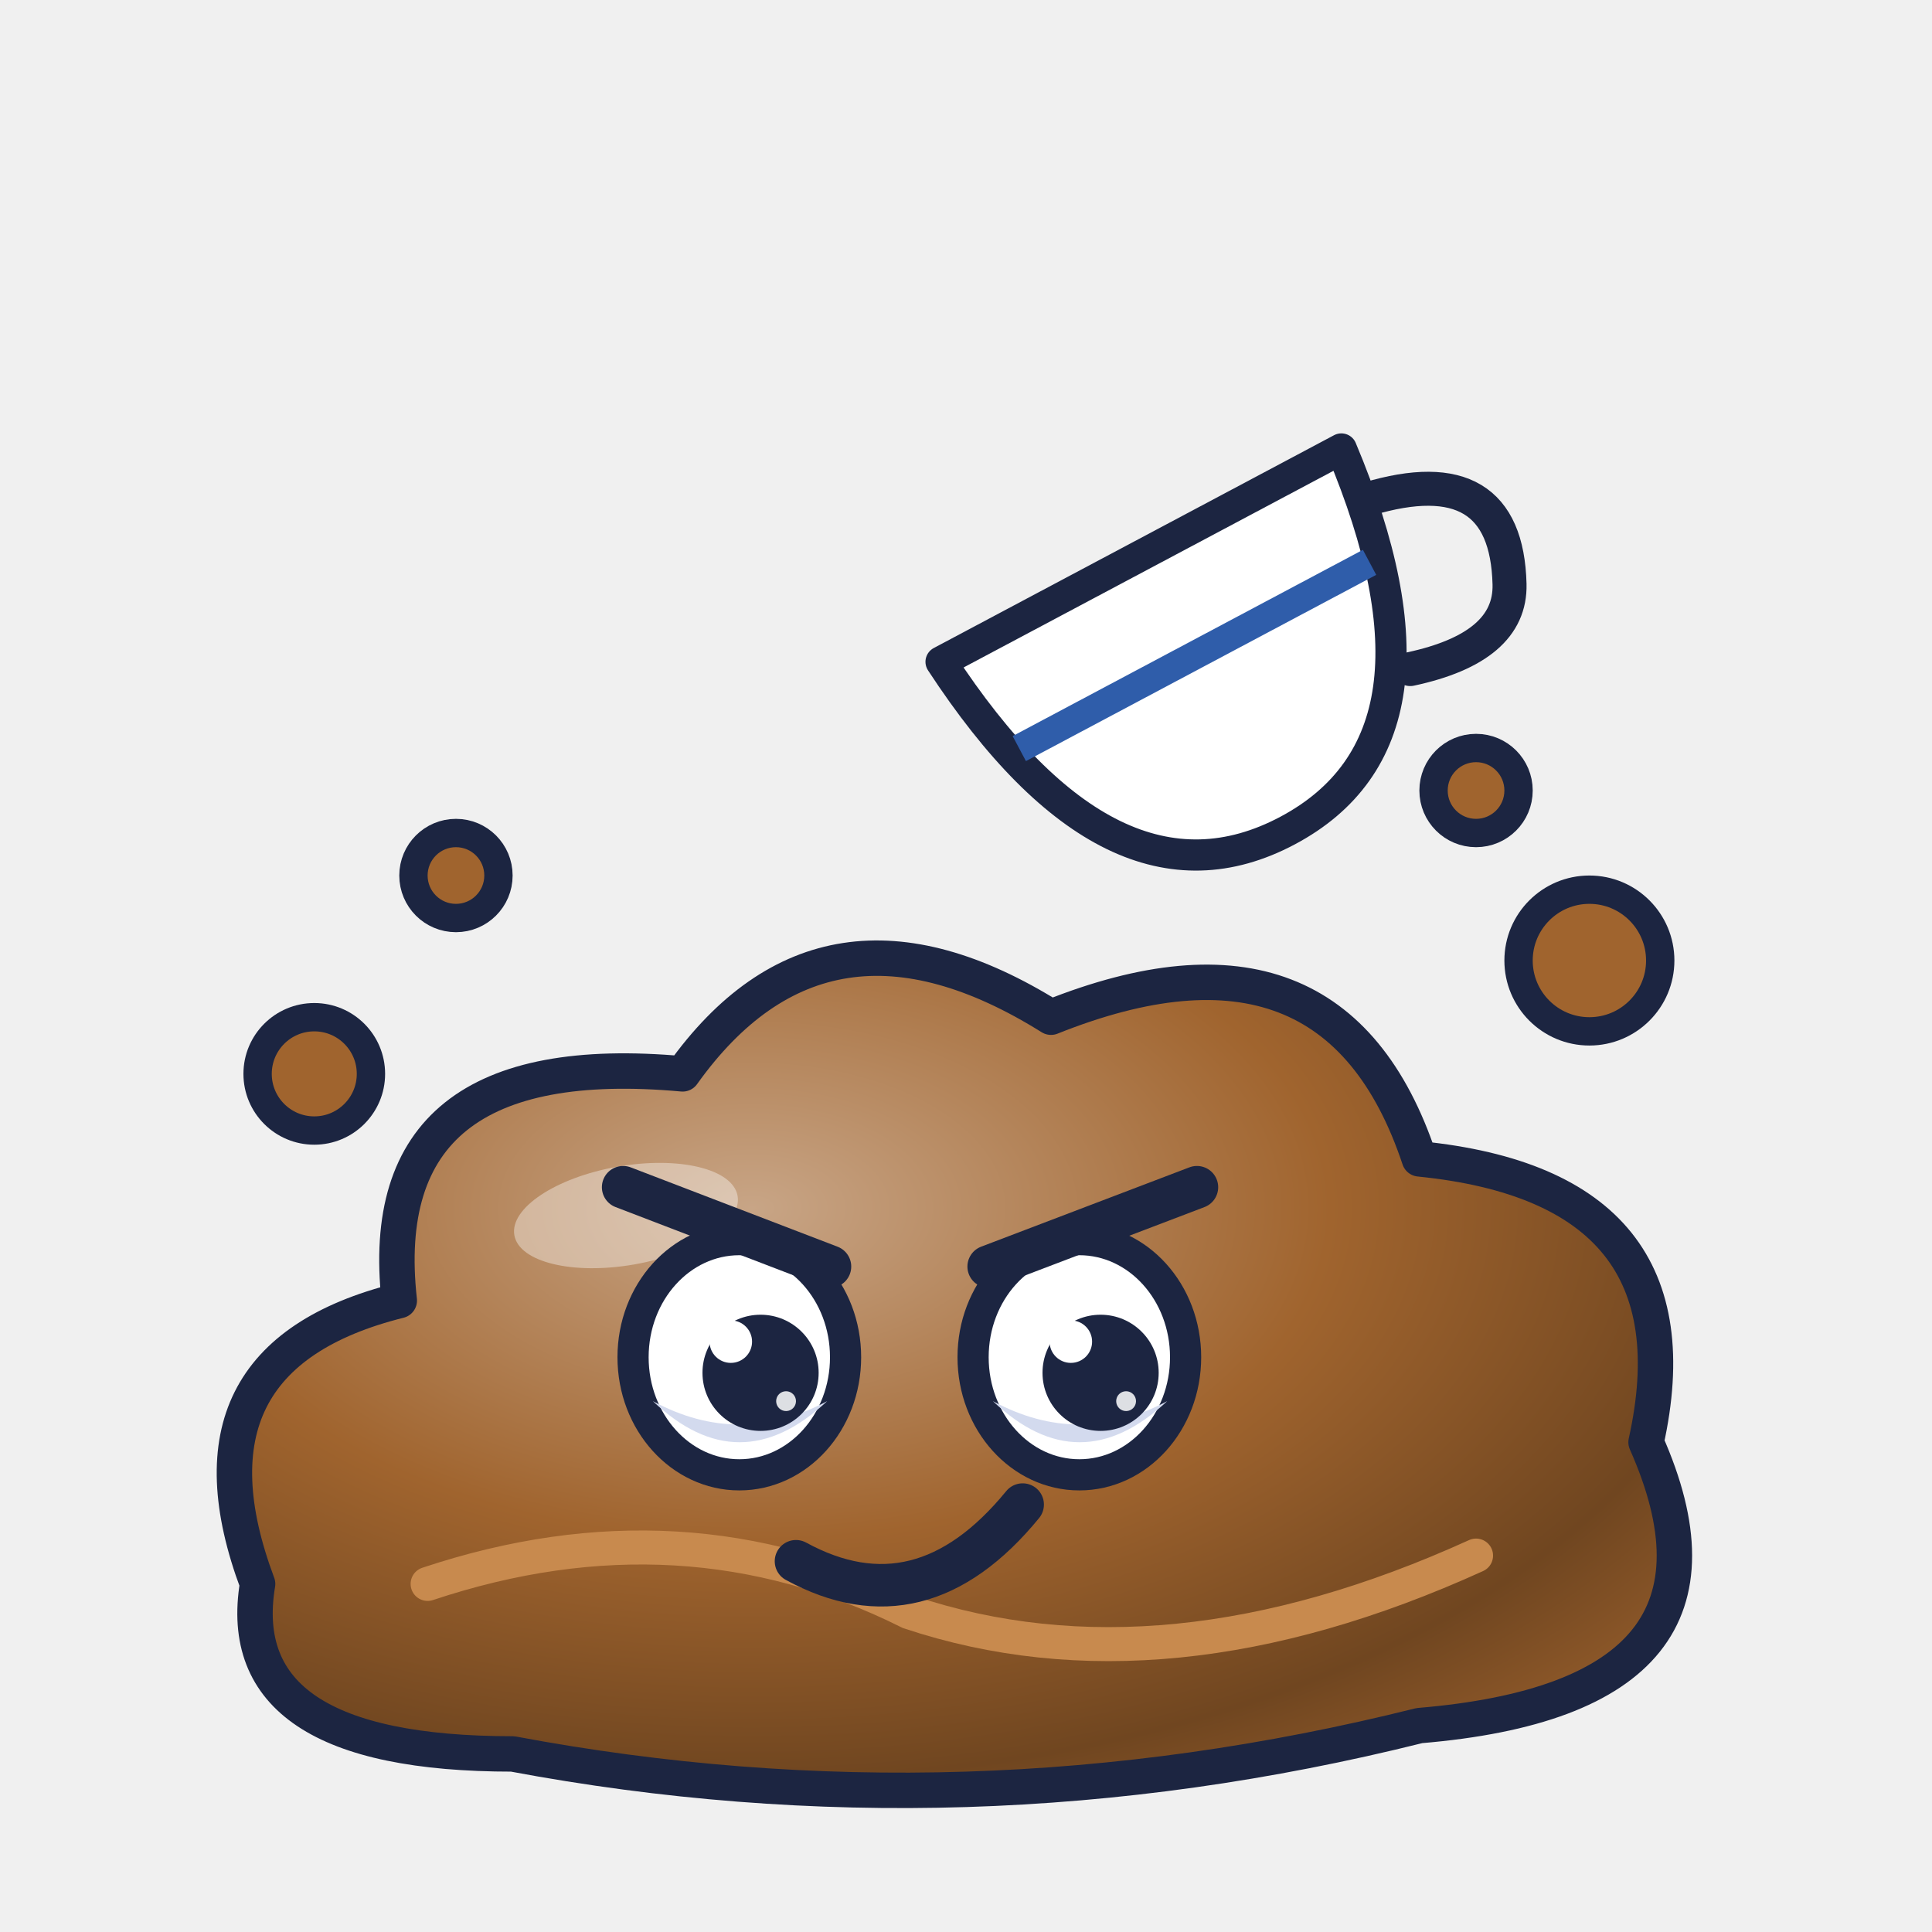
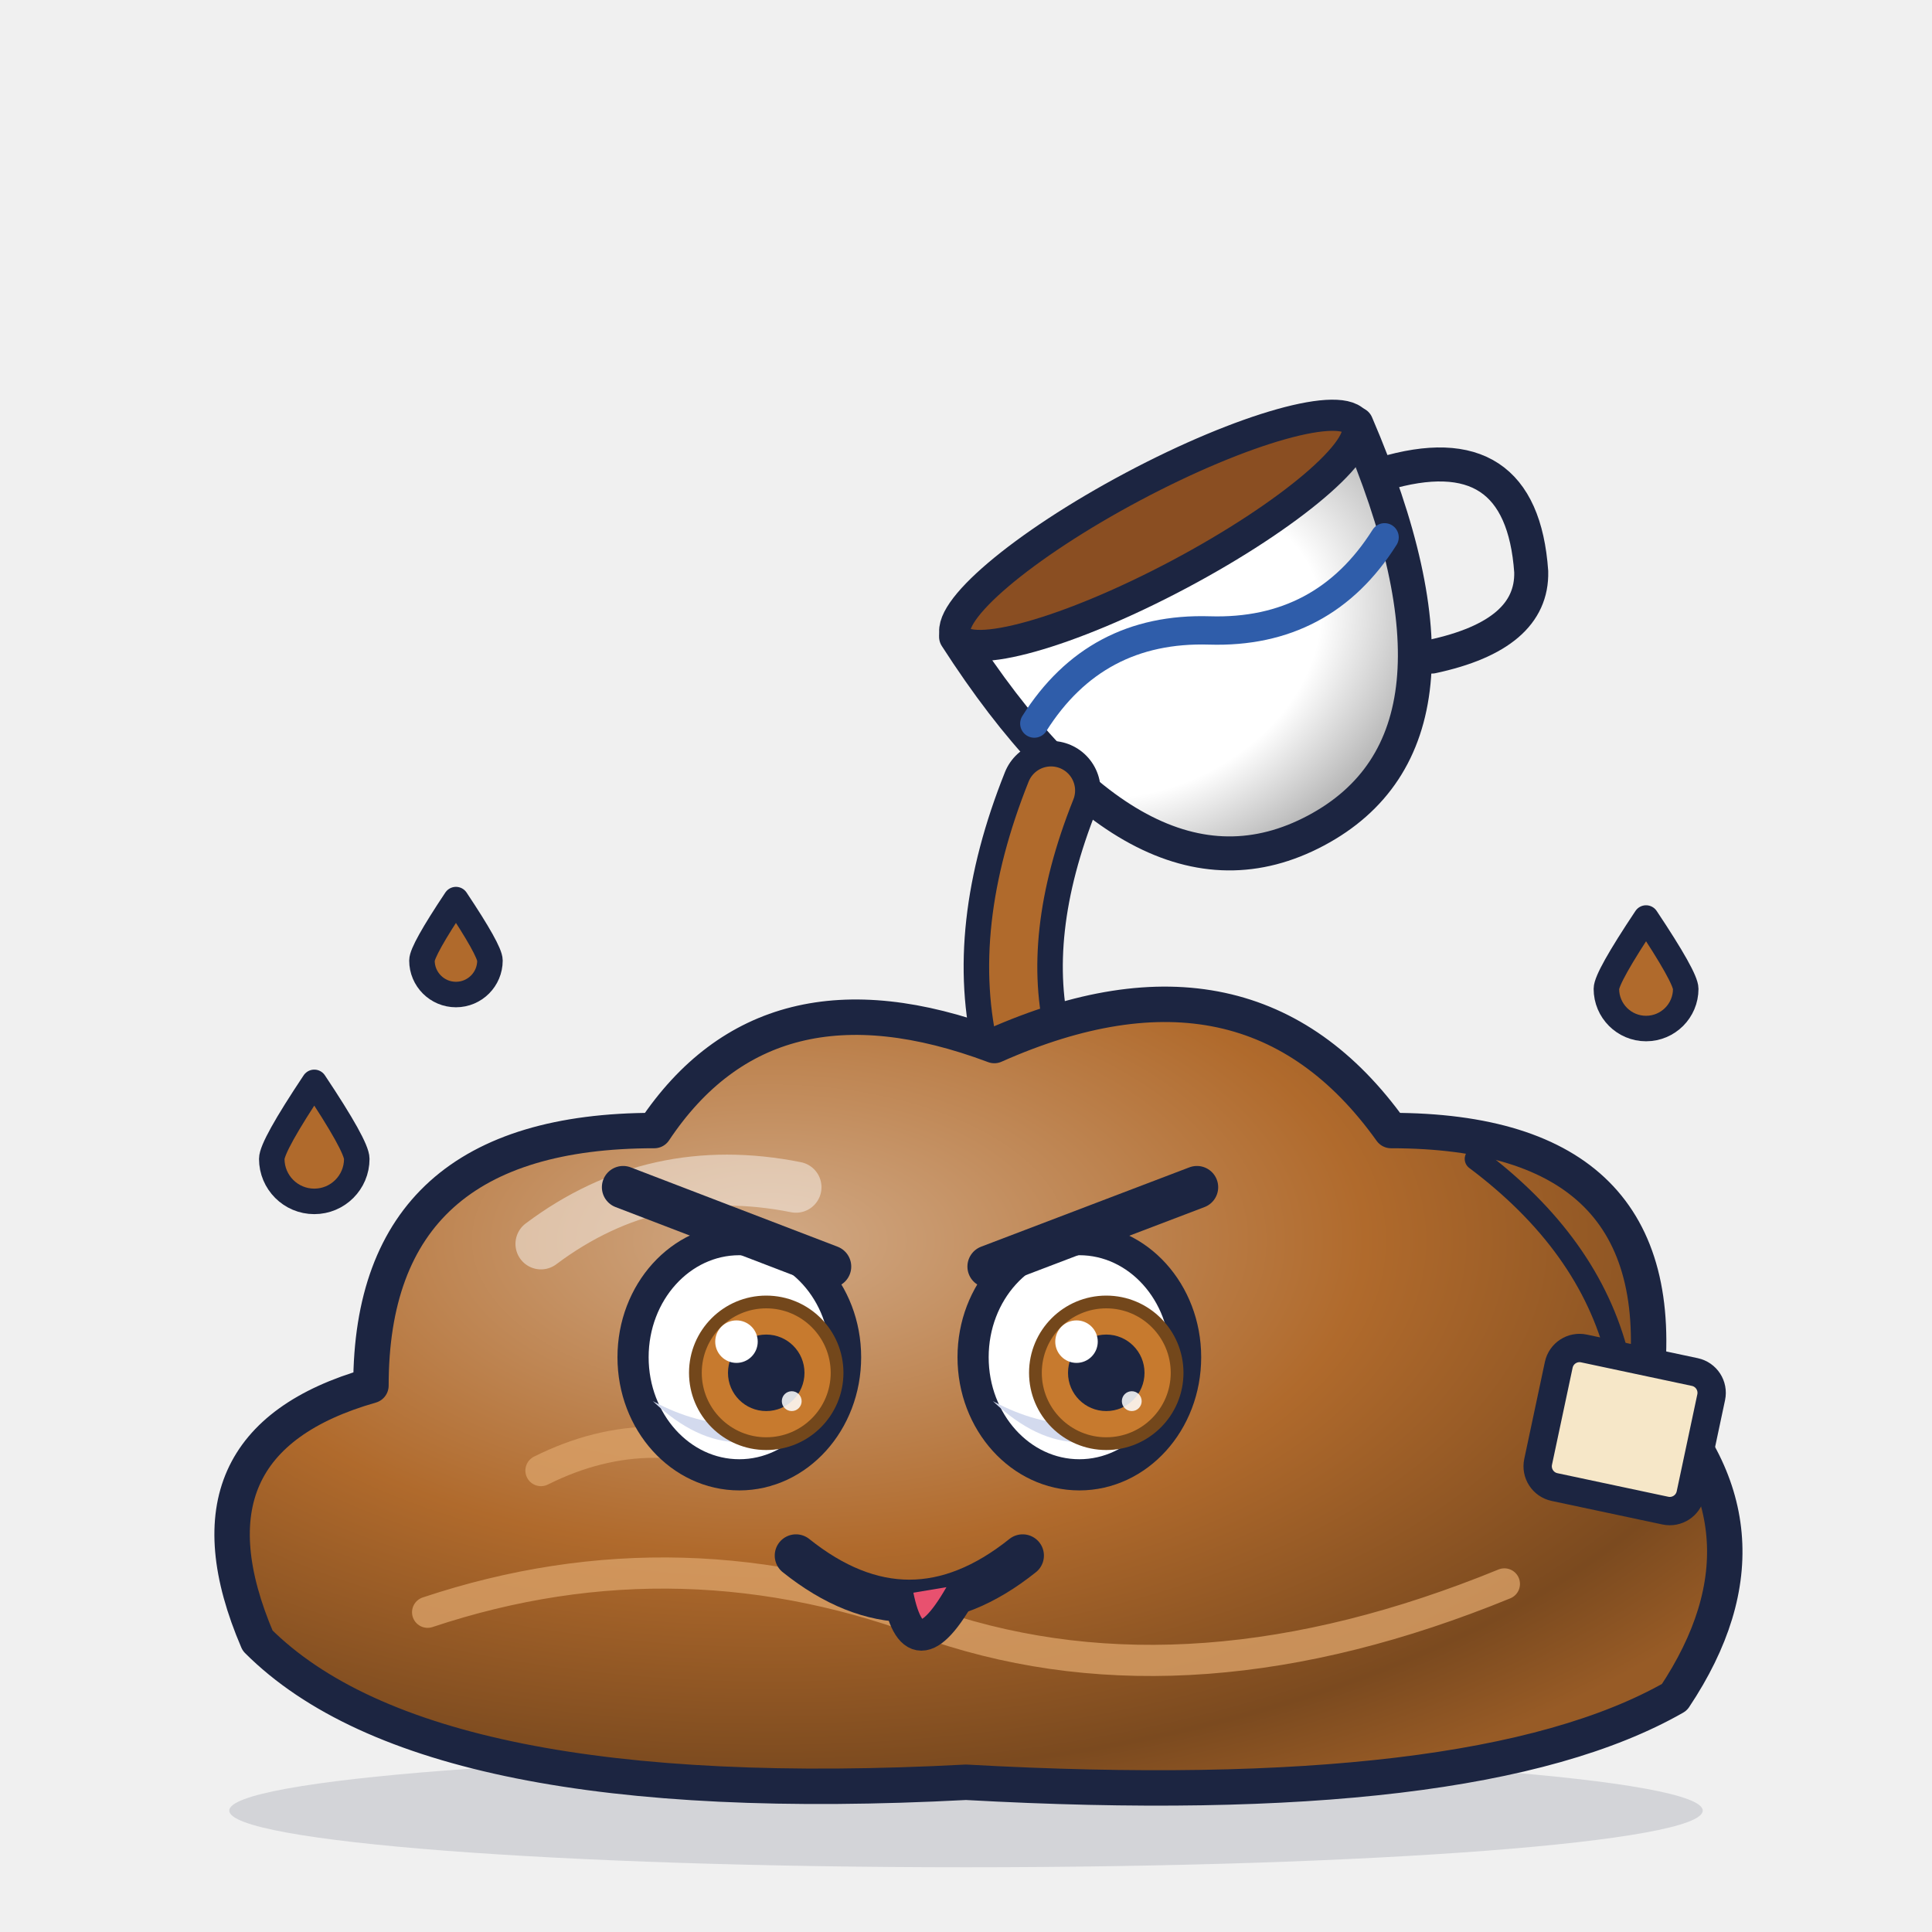
<svg aria-hidden="true" viewBox="0 0 120 120">
  <defs>
+     <radialGradient id="m-teefleck__b" cx="36%" cy="30%" r="80%">
+       <stop offset="0" stop-color="#d1a985" />
+       <stop offset=".5" stop-color="#b06a2c" />
+       <stop offset=".86" stop-color="#7b4a1f" />
+       <stop offset="1" stop-color="#975b26" />
+     </radialGradient>
    <radialGradient id="m-teefleck__a" cx="36%" cy="30%" r="80%">
-       <stop offset="0" stop-color="#c8a586" />
-       <stop offset=".5" stop-color="#a0642e" />
-       <stop offset=".86" stop-color="#704620" />
-       <stop offset="1" stop-color="#8a5628" />
+       <stop offset="0" stop-color="#fff" />
+       <stop offset=".5" stop-color="#fff" />
+       <stop offset=".86" stop-color="#b3b3b3" />
+       <stop offset="1" stop-color="#dbdbdb" />
    </radialGradient>
  </defs>
  <g transform="matrix(.88 0 0 .88 7.2 13.9)">
-     <path fill="url(#m-teefleck__a)" stroke="#1c2541" stroke-linecap="round" stroke-linejoin="round" stroke-width="2.5" d="M10 96Q4 80 20 76q-2-18 20-16 10-14 26-4 20-8 26 10 20 2 16 20 8 18-16 20-32 8-64 2-20 0-18-12" />
-     <path fill="none" stroke="#c88a4e" stroke-linecap="round" stroke-width="2.4" d="M22 96q18-6 34 2 18 6 40-4" />
-     <circle cx="14" cy="60" r="4" fill="#a0642e" stroke="#1c2541" stroke-linecap="round" stroke-linejoin="round" stroke-width="2" />
-     <circle cx="104" cy="52" r="5" fill="#a0642e" stroke="#1c2541" stroke-linecap="round" stroke-linejoin="round" stroke-width="2" />
-     <circle cx="96" cy="40" r="3" fill="#a0642e" stroke="#1c2541" stroke-linecap="round" stroke-linejoin="round" stroke-width="2" />
-     <circle cx="24" cy="46" r="3" fill="#a0642e" stroke="#1c2541" stroke-linecap="round" stroke-linejoin="round" stroke-width="2" />
-     <path fill="#fff" stroke="#1c2541" stroke-linecap="round" stroke-linejoin="round" stroke-width="2.2" d="M62 22h32q-2 22-16 22T62 22" transform="rotate(-28 78 34)" />
-     <path fill="none" stroke="#1c2541" stroke-linecap="round" stroke-linejoin="round" stroke-width="2.4" d="M94 26q10 2 6 10-2 4-9 2" transform="rotate(-28 78 34)" />
-     <path stroke="#2f5daa" stroke-width="2" d="M64 30h28" transform="rotate(-28 78 34)" />
-     <ellipse cx="36" cy="70" fill="#fff" opacity=".38" rx="8" ry="3.5" transform="rotate(-10 36 70)" />
+     <ellipse cx="60" cy="112" fill="#1c2541" opacity=".14" rx="52" ry="4" />
+     <g stroke-linecap="round" transform="rotate(-28 80 34)">
+       <path fill="url(#m-teefleck__a)" stroke="#1c2541" stroke-linejoin="round" stroke-width="2.4" d="M64 20h32q-2 24-16 24T64 20" />
+       <path fill="none" stroke="#1c2541" stroke-linejoin="round" stroke-width="2.4" d="M96 24q10 2 6 11-2 4-9 2" />
+       <path fill="none" stroke="#2f5daa" stroke-width="2" d="M66 28q7-4 14 0t14 0" />
+       <ellipse cx="80" cy="20" fill="#8a4e22" stroke="#1c2541" stroke-linejoin="round" stroke-width="2.2" rx="16" ry="3.5" />
+     </g>
+     <path fill="none" stroke="#1c2541" stroke-linecap="round" stroke-width="7" d="M66 40q-4 10-2 18" />
+     <path fill="none" stroke="#b06a2c" stroke-linecap="round" stroke-width="3.4" d="M66 40q-4 10-2 18" />
+     <path fill="url(#m-teefleck__b)" stroke="#1c2541" stroke-linecap="round" stroke-linejoin="round" stroke-width="2.5" d="M10 100q-6-14 8-18 0-18 20-18 8-12 24-6 18-8 28 6 20 0 18 18 10 10 2 22-14 8-50 6-38 2-50-10" />
+     <path fill="none" stroke="#d9a066" stroke-linecap="round" stroke-width="2.2" d="M22 98q18-6 36 1 18 6 40-3m-68-8q8-4 16 0" opacity=".8" />
+     <path fill="none" stroke="#fff" stroke-linecap="round" stroke-width="3.6" d="M30 72q8-6 18-4" opacity=".45" />
+     <path fill="none" stroke="#1c2541" stroke-linecap="round" stroke-linejoin="round" stroke-width="1.6" d="M96 66q8 6 10 14" />
+     <rect width="11" height="10" x="101" y="80" fill="#f6e7c8" stroke="#1c2541" stroke-linecap="round" stroke-linejoin="round" stroke-width="2" rx="1.5" transform="rotate(12 106 85)" />
+     <path fill="#b06a2c" stroke="#1c2541" stroke-linecap="round" stroke-linejoin="round" stroke-width="1.8" d="M14 60.6q3 4.5 3 5.4a3 3 0 0 1-6 0q0-.9 3-5.4" />
+     <path fill="#b06a2c" stroke="#1c2541" stroke-linecap="round" stroke-linejoin="round" stroke-width="1.8" d="M24 47.7q2.4 3.6 2.4 4.3a2.4 2.4 0 0 1-4.8 0q0-.7 2.4-4.3" />
+     <path fill="#b06a2c" stroke="#1c2541" stroke-linecap="round" stroke-linejoin="round" stroke-width="1.8" d="M108 49q2.8 4.2 2.8 5a2.8 2.8 0 0 1-5.6 0q0-.8 2.8-5" />
    <ellipse cx="44" cy="80" fill="#fff" stroke="#1c2541" stroke-linecap="round" stroke-linejoin="round" stroke-width="2.2" rx="7.5" ry="8.3" />
    <path fill="#d3daee" d="M37.9 83.1q6.1 5.8 12.3 0-6.2 3.3-12.3 0" />
-     <circle cx="45.5" cy="81.1" r="4.1" fill="#1c2541" />
-     <circle cx="43.4" cy="78.9" r="1.5" fill="#fff" />
-     <circle cx="47.3" cy="83.1" r=".7" fill="#fff" opacity=".85" />
+     <circle cx="45.9" cy="81.1" r="5" fill="#c77a2e" stroke="#73471b" stroke-width=".9" />
+     <circle cx="45.9" cy="81.1" r="2.7" fill="#1c2541" />
+     <circle cx="43.8" cy="78.9" r="1.5" fill="#fff" />
+     <circle cx="47.7" cy="83.1" r=".7" fill="#fff" opacity=".85" />
    <path fill="none" stroke="#1c2541" stroke-linecap="round" stroke-width="3" d="m35.8 68 14.6 5.6" />
    <ellipse cx="68" cy="80" fill="#fff" stroke="#1c2541" stroke-linecap="round" stroke-linejoin="round" stroke-width="2.2" rx="7.5" ry="8.3" />
    <path fill="#d3daee" d="M61.9 83.1q6.1 5.8 12.3 0-6.2 3.3-12.3 0" />
-     <circle cx="69.5" cy="81.1" r="4.1" fill="#1c2541" />
-     <circle cx="67.4" cy="78.9" r="1.5" fill="#fff" />
-     <circle cx="71.3" cy="83.1" r=".7" fill="#fff" opacity=".85" />
+     <circle cx="69.9" cy="81.1" r="5" fill="#c77a2e" stroke="#73471b" stroke-width=".9" />
+     <circle cx="69.9" cy="81.1" r="2.7" fill="#1c2541" />
+     <circle cx="67.8" cy="78.9" r="1.5" fill="#fff" />
+     <circle cx="71.7" cy="83.1" r=".7" fill="#fff" opacity=".85" />
    <path fill="none" stroke="#1c2541" stroke-linecap="round" stroke-width="3" d="m76.3 68-14.7 5.6" />
-     <path fill="none" stroke="#1c2541" stroke-linecap="round" stroke-linejoin="round" stroke-width="3" d="M48 94.4q8.8 4.8 16-4" />
+     <path fill="none" stroke="#1c2541" stroke-linecap="round" stroke-linejoin="round" stroke-width="3" d="M48 94q8 6.4 16 0" />
+     <path fill="#e8516f" stroke="#1c2541" stroke-linecap="round" stroke-linejoin="round" stroke-width="2.2" d="M55.2 96.8q1.2 6 4.8-.8" />
  </g>
</svg>
